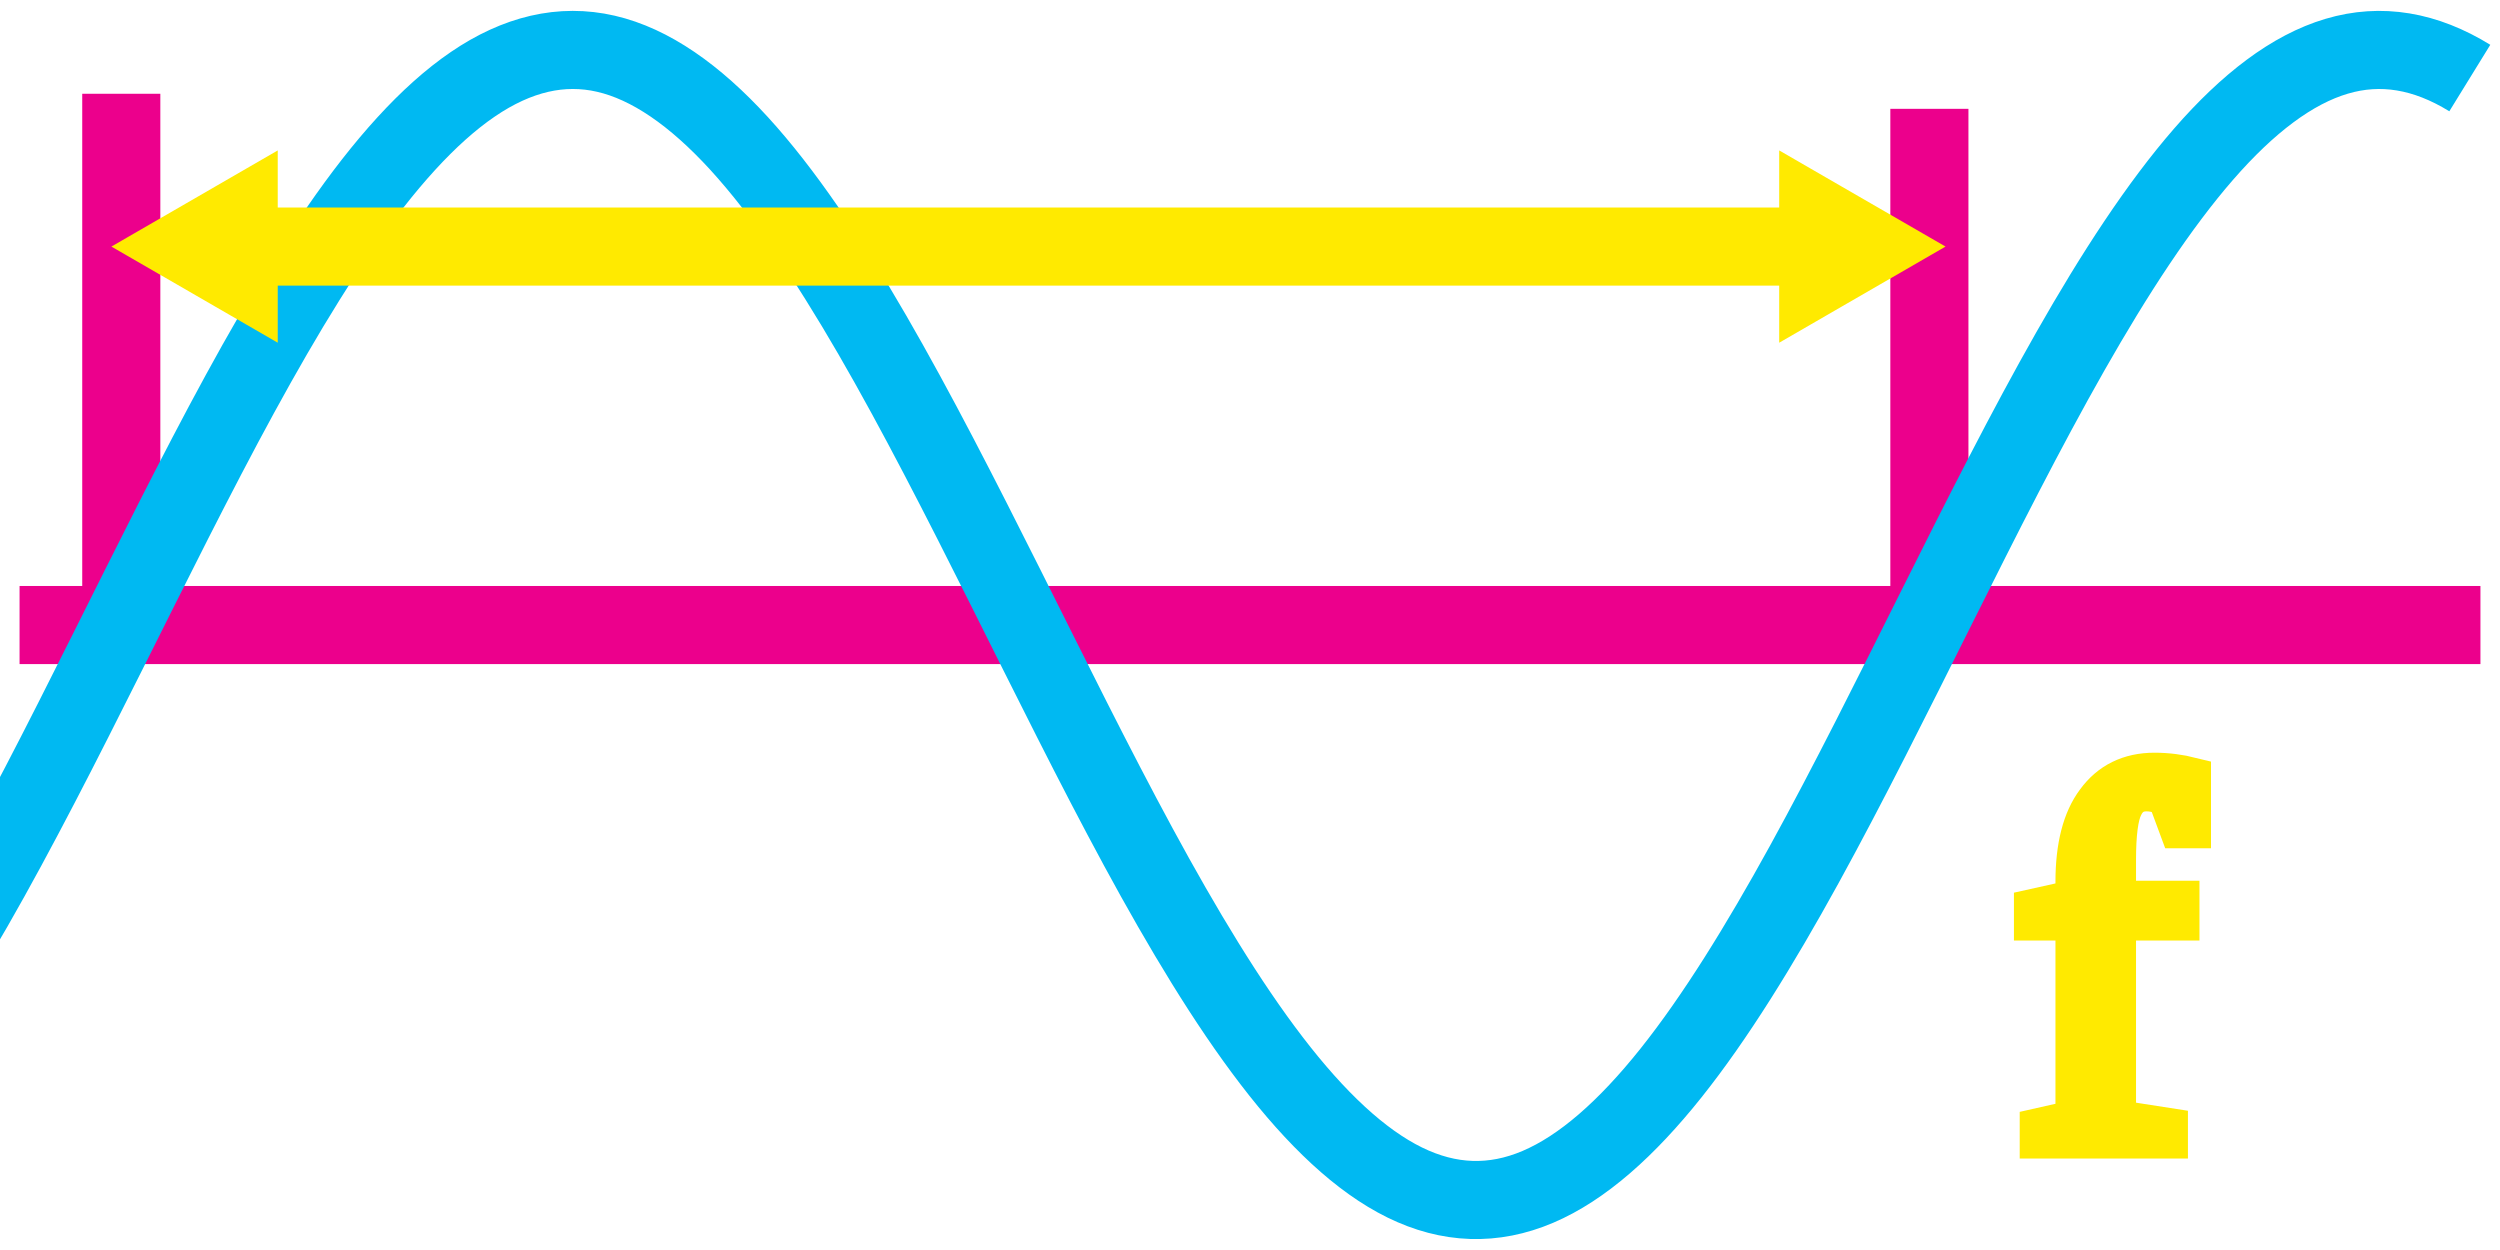
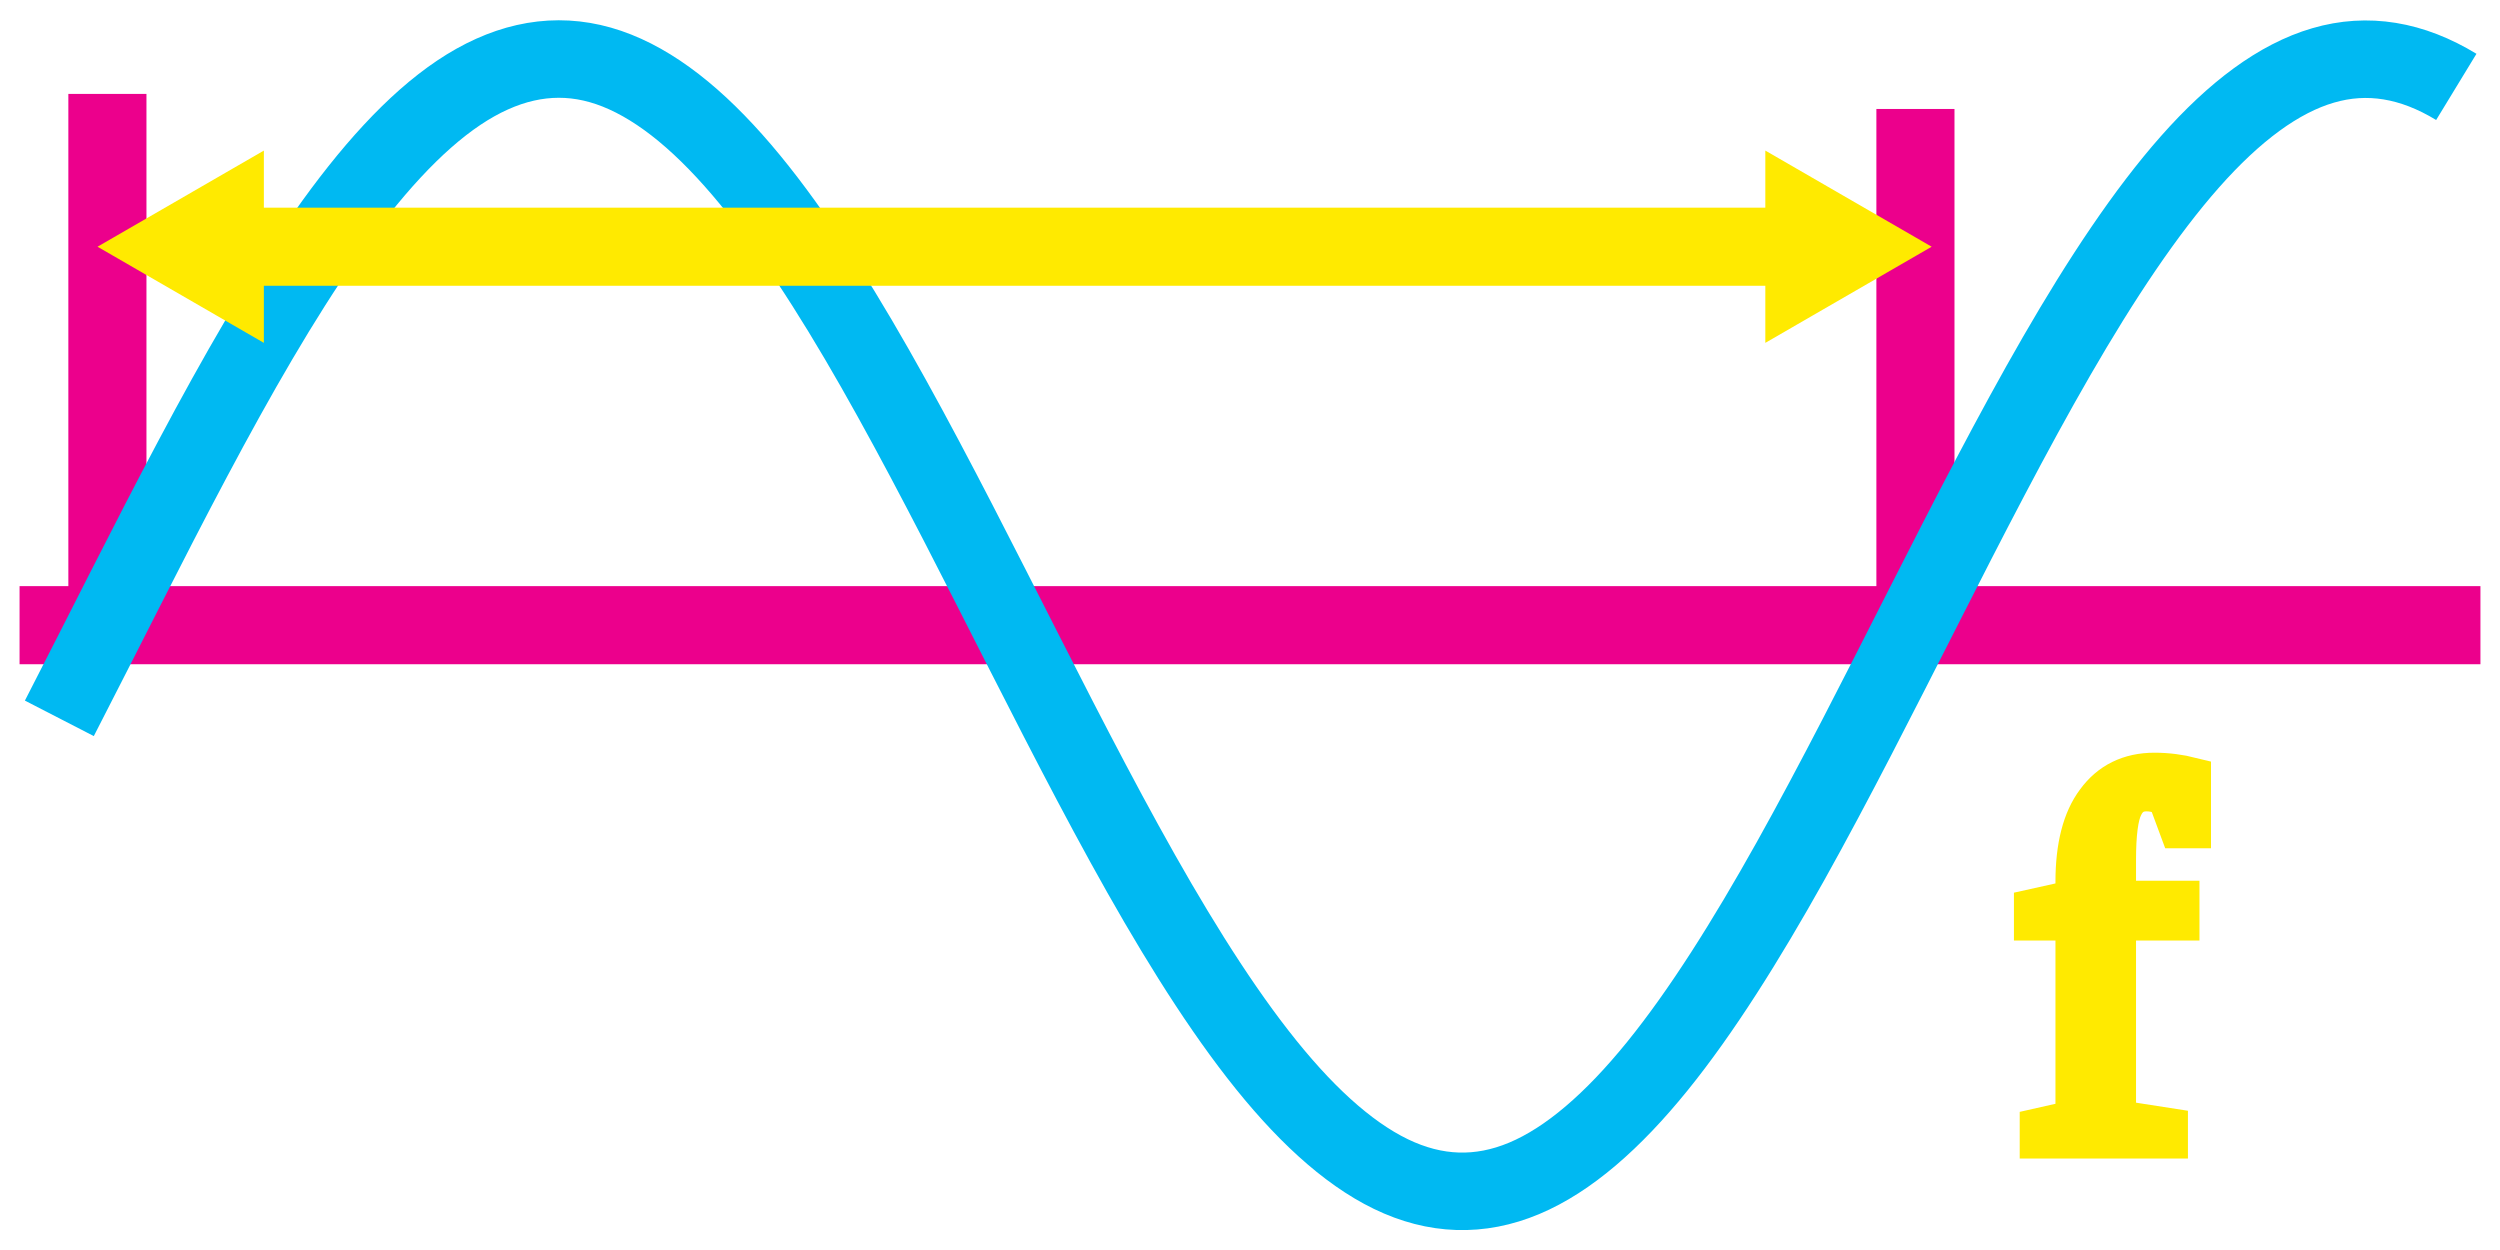
<svg xmlns="http://www.w3.org/2000/svg" width="128" height="64" viewBox="0 0 33.867 16.933" version="1.1" id="svg1">
  <defs id="defs1">
+     <marker style="overflow:visible" id="Triangle" refX="0" refY="0" orient="auto-start-reverse" markerWidth="0.4" markerHeight="0.4" viewBox="0 0 1 1" preserveAspectRatio="xMidYMid">
+       <path transform="scale(0.5)" style="fill:context-stroke;fill-rule:evenodd;stroke:context-stroke;stroke-width:1pt" d="M 5.77,0 -2.88,5 V -5 Z" id="path135" />
+     </marker>
    <marker style="overflow:visible" id="marker6" refX="0" refY="0" orient="auto-start-reverse" markerWidth="0.4" markerHeight="0.4" viewBox="0 0 1 1" preserveAspectRatio="xMidYMid">
      <path transform="scale(0.5)" style="fill:context-stroke;fill-rule:evenodd;stroke:context-stroke;stroke-width:1pt" d="M 5.77,0 -2.88,5 V -5 Z" id="path6" />
    </marker>
-     <marker style="overflow:visible" id="Triangle" refX="0" refY="0" orient="auto-start-reverse" markerWidth="0.4" markerHeight="0.4" viewBox="0 0 1 1" preserveAspectRatio="xMidYMid">
-       <path transform="scale(0.5)" style="fill:context-stroke;fill-rule:evenodd;stroke:context-stroke;stroke-width:1pt" d="M 5.77,0 -2.88,5 V -5 Z" id="path135" />
-     </marker>
  </defs>
  <g id="layer1">
-     <path style="fill:none;stroke:#ec008c;stroke-width:1.058;stroke-miterlimit:10;stroke-dasharray:none;stroke-opacity:1" d="M 1.643,8.484 V 1.27" id="path1" />
-     <path style="fill:none;stroke:#ec008c;stroke-width:1.058;stroke-miterlimit:10;stroke-dasharray:none;stroke-opacity:1" d="M 26.137,8.468 V 1.474" id="path4" />
-     <path style="fill:none;stroke:#ec008c;stroke-width:1.058;stroke-miterlimit:10;stroke-dasharray:none;stroke-opacity:1" d="M 0.265,8.467 H 33.602" id="path2" />
    <text xml:space="preserve" style="font-size:7.056px;fill:#ffea00;fill-opacity:1;stroke:#ffea00;stroke-width:0.529;stroke-miterlimit:10;stroke-dasharray:none;stroke-opacity:1" x="27.329" y="15.431" id="text6">
      <tspan id="tspan6" style="font-size:7.056px;fill:#ffea00;fill-opacity:1;stroke-width:0.529;stroke-dasharray:none" x="27.329" y="15.431">f</tspan>
    </text>
-     <path style="fill:none;fill-opacity:1;stroke:#00b9f2;stroke-width:1.058;stroke-miterlimit:10;stroke-dasharray:none;stroke-opacity:1" d="M -0.808 13.046 C -0.207 12.073 0.394 10.935 0.995 9.749 C 1.597 8.563 2.198 7.332 2.799 6.182 C 3.4 5.032 4.001 3.967 4.602 3.096 C 5.203 2.225 5.805 1.55 6.406 1.141 C 7.007 0.731 7.608 0.589 8.209 0.728 C 8.81 0.867 9.412 1.287 10.013 1.944 C 10.614 2.602 11.215 3.496 11.816 4.534 C 12.417 5.572 13.018 6.752 13.62 7.952 C 14.221 9.151 14.822 10.369 15.423 11.478 C 16.024 12.587 16.625 13.585 17.227 14.37 C 17.828 15.155 18.429 15.724 19.03 16.019 C 19.631 16.314 20.232 16.334 20.833 16.078 C 21.435 15.822 22.036 15.289 22.637 14.535 C 23.238 13.781 23.839 12.806 24.44 11.714 C 25.041 10.621 25.643 9.411 26.244 8.209 C 26.845 7.007 27.446 5.816 28.047 4.759 C 28.648 3.701 29.25 2.78 29.851 2.089 C 30.452 1.398 31.053 0.94 31.654 0.762 C 32.255 0.583 32.856 0.686 33.458 1.057" title="sin(x)*2" id="path7" />
-     <path style="fill:none;stroke:#ffea00;stroke-width:1.058;stroke-miterlimit:10;stroke-dasharray:none;stroke-opacity:1;marker-start:url(#Triangle);marker-end:url(#marker6)" d="m 3.012,3.34 21.841,0" id="path5" />
+     <path style="fill:none;stroke:#ec008c;stroke-width:1.058;stroke-miterlimit:10;stroke-dasharray:none;stroke-opacity:1" d="M 1.455,8.486 V 1.272" id="path1" />
+     <path style="fill:none;stroke:#ec008c;stroke-width:1.058;stroke-miterlimit:10;stroke-dasharray:none;stroke-opacity:1" d="M 25.948,8.47 V 1.476" id="path4" />
+     <path style="fill:none;stroke:#ec008c;stroke-width:1.058;stroke-miterlimit:10;stroke-dasharray:none;stroke-opacity:1" d="M 0.265,8.469 H 33.602" id="path2" />
+     <path style="fill:none;fill-opacity:1;stroke:#00b9f2;stroke-width:1.05;stroke-miterlimit:10;stroke-dasharray:none;stroke-opacity:1" d="M 0.804,9.731 C 1.405,8.564 2.006,7.351 2.608,6.219 3.209,5.088 3.81,4.039 4.411,3.181 5.013,2.324 5.614,1.659 6.215,1.256 6.817,0.853 7.418,0.714 8.019,0.85 c 0.601,0.136 1.203,0.55 1.804,1.198 0.601,0.647 1.203,1.528 1.804,2.55 0.601,1.022 1.203,2.184 1.804,3.365 0.601,1.181 1.203,2.38 1.804,3.471 0.601,1.092 1.203,2.075 1.804,2.847 0.601,0.773 1.203,1.333 1.804,1.624 0.601,0.291 1.203,0.31 1.804,0.058 0.601,-0.252 1.203,-0.777 1.804,-1.519 0.601,-0.742 1.203,-1.702 1.804,-2.777 0.601,-1.076 1.203,-2.267 1.804,-3.45 0.601,-1.183 1.203,-2.356 1.804,-3.397 0.601,-1.041 1.203,-1.948 1.804,-2.628 0.601,-0.68 1.203,-1.131 1.804,-1.306 0.601,-0.176 1.203,-0.075 1.804,0.291" title="sin(x)*2" id="path7" />
+     <path style="fill:none;stroke:#ffea00;stroke-width:1.058;stroke-miterlimit:10;stroke-dasharray:none;stroke-opacity:1;marker-start:url(#Triangle);marker-end:url(#marker6)" d="M 2.824,3.342 H 24.665" id="path5" />
  </g>
</svg>
